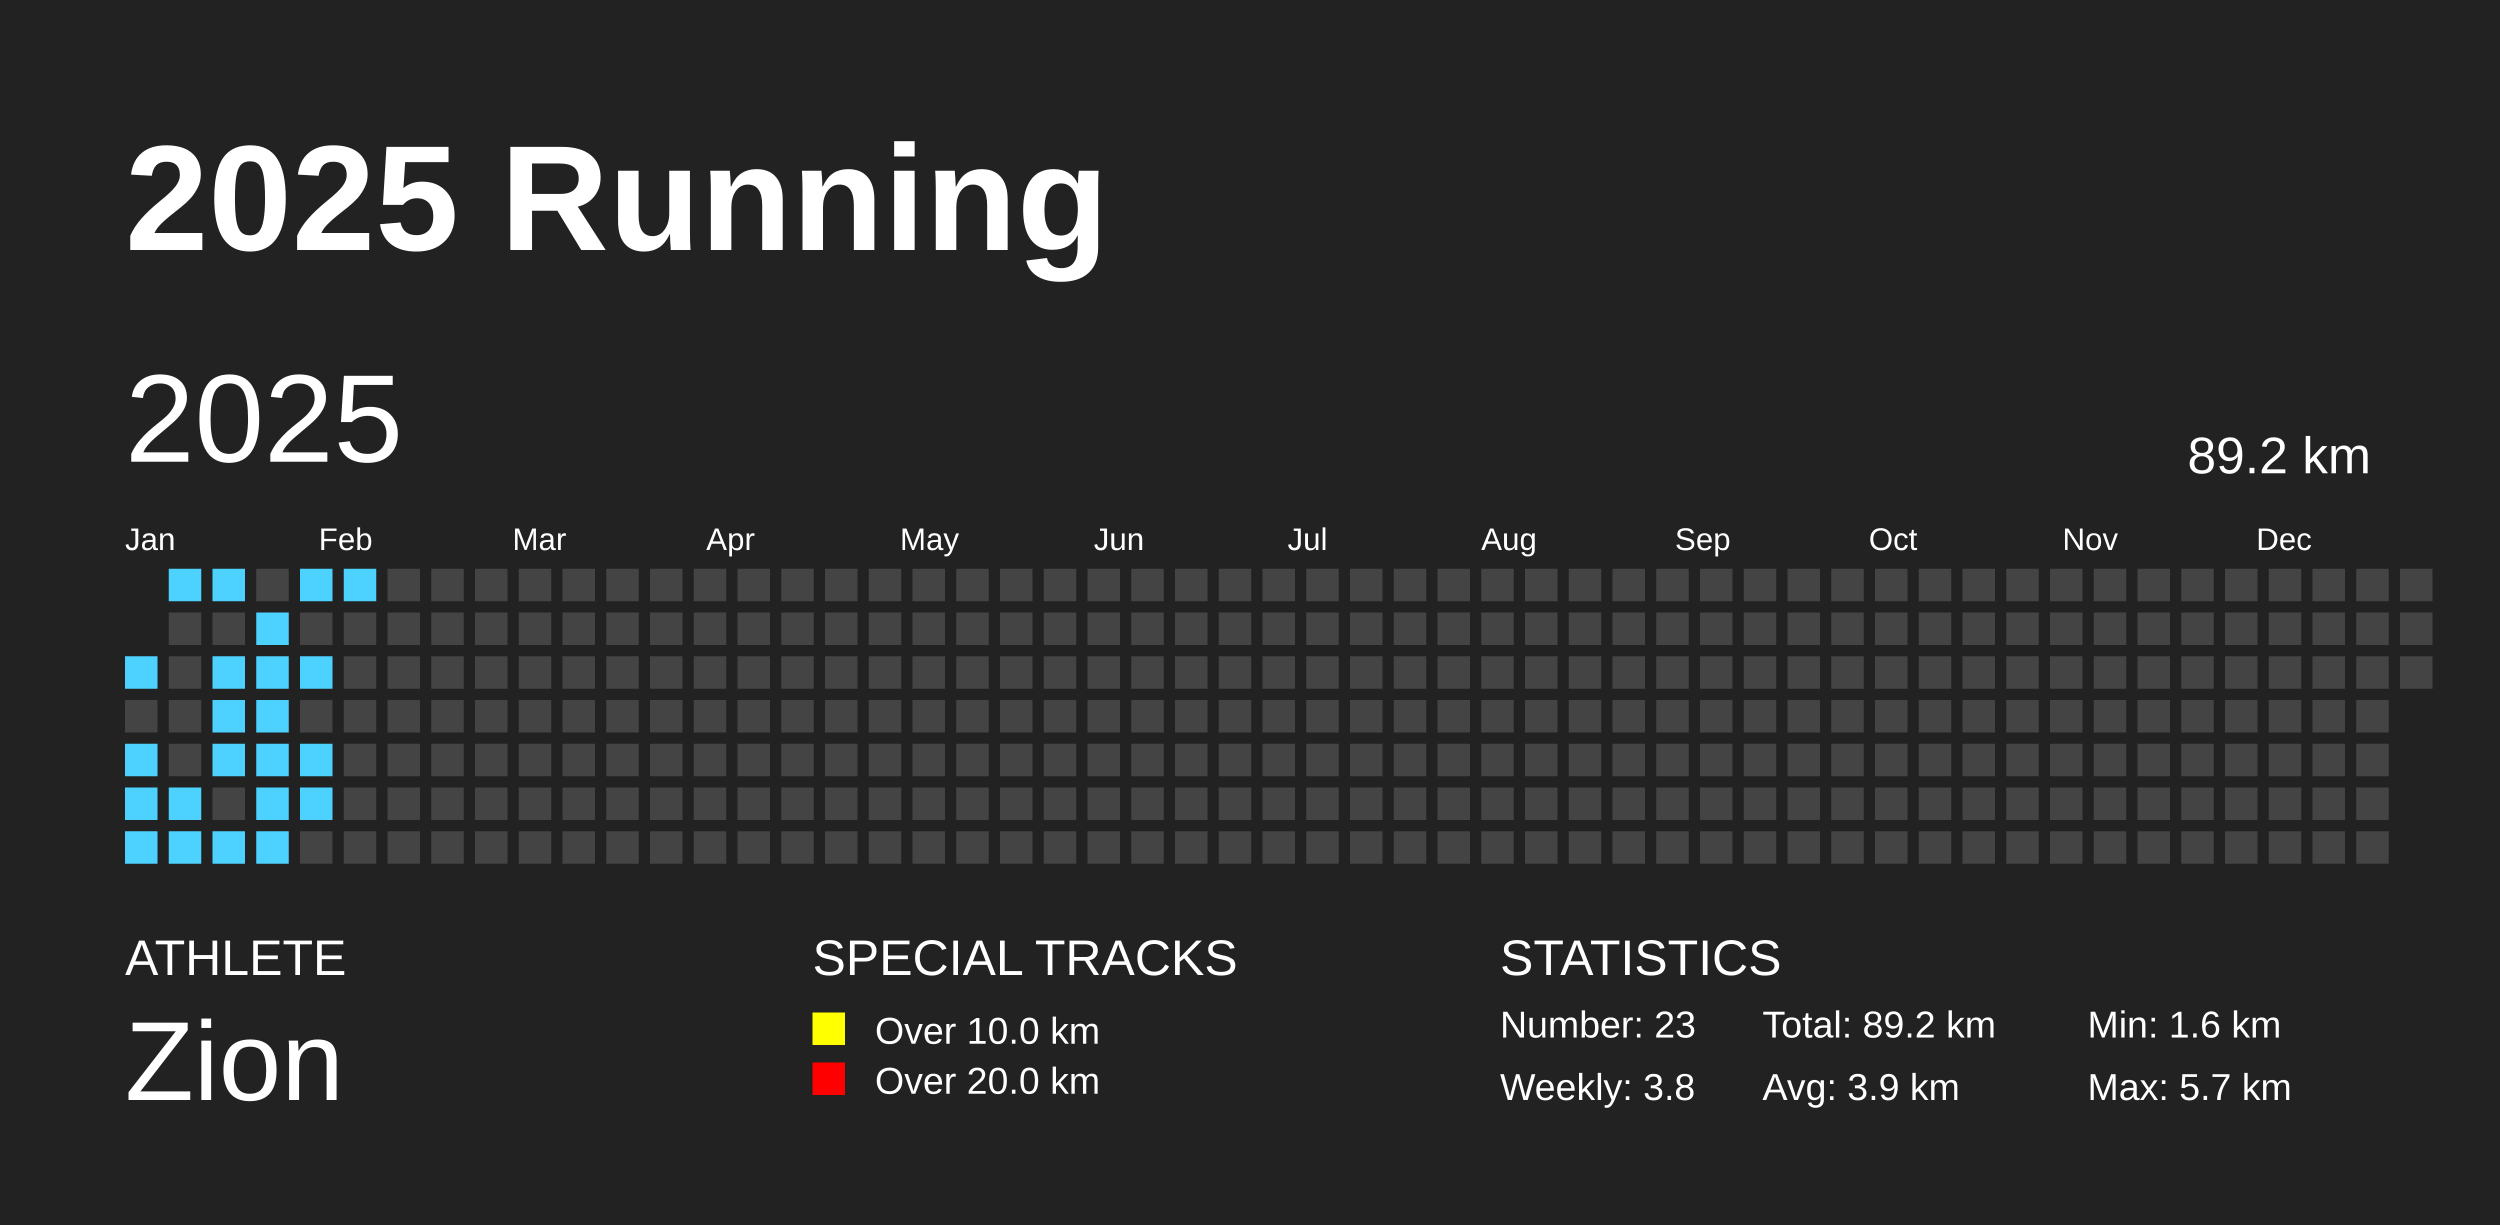
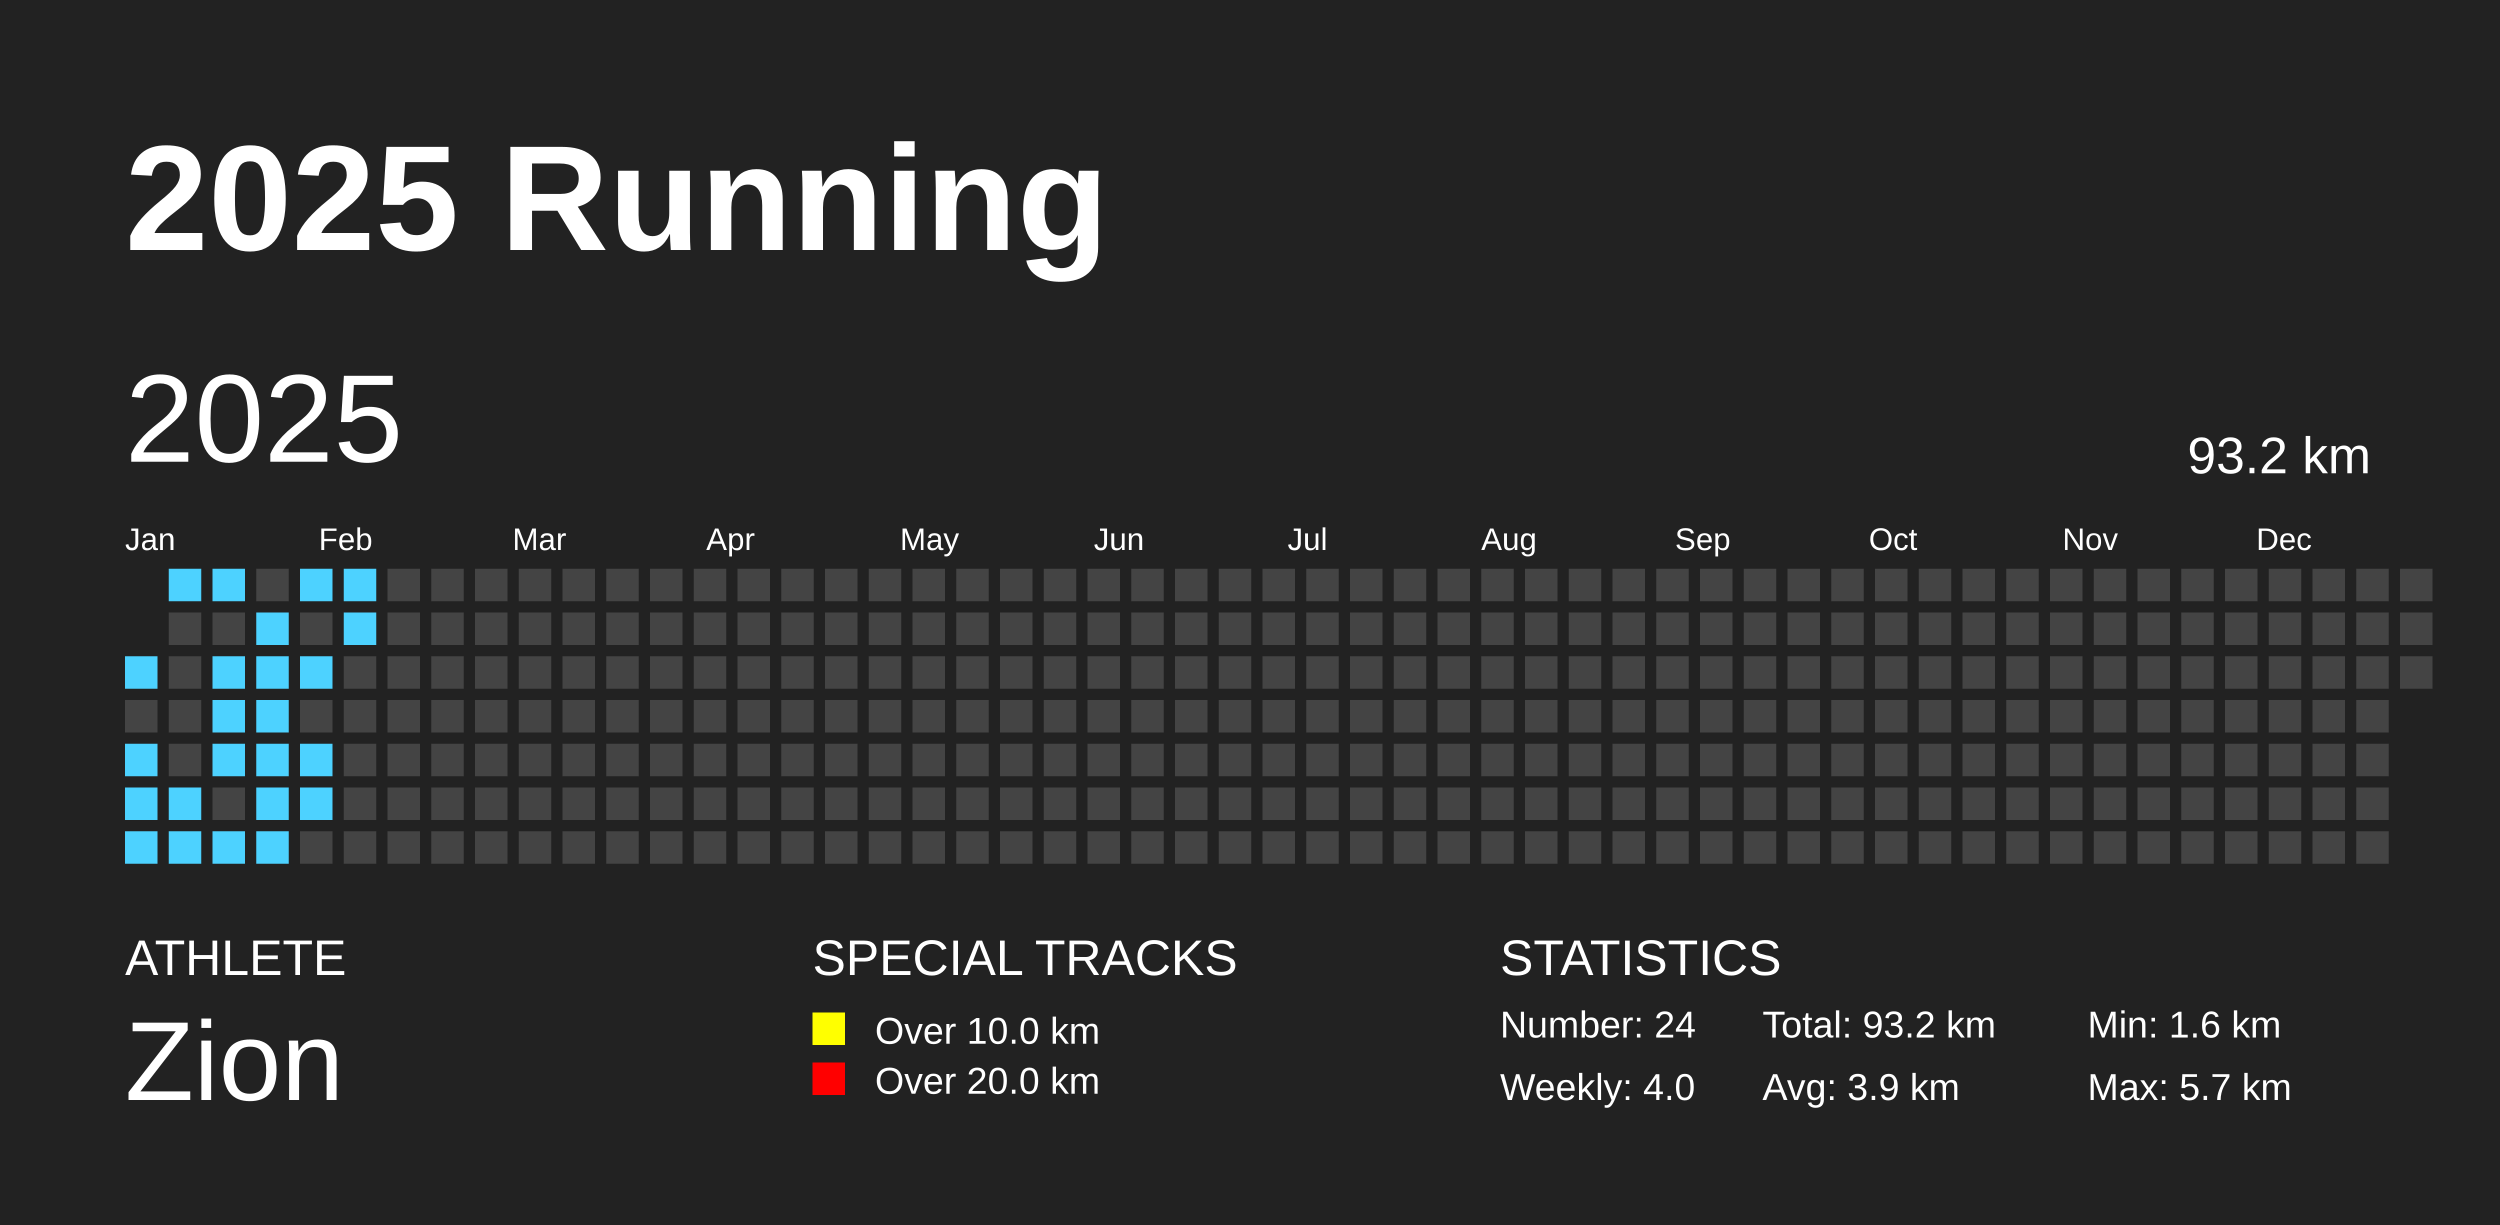
<svg xmlns="http://www.w3.org/2000/svg" baseProfile="full" height="98mm" version="1.1" viewBox="0,0,200,98" width="200mm">
  <defs />
  <rect fill="#222222" height="98" width="200" x="0" y="0" />
  <text fill="#FFFFFF" style="font-size:12px; font-family:Arial; font-weight:bold;" x="10" y="20">2025 Running</text>
  <text fill="#FFFFFF" style="font-size:4px; font-family:Arial" x="10" y="78">ATHLETE</text>
  <text fill="#FFFFFF" style="font-size:9px; font-family:Arial" x="10" y="88">Zion</text>
  <text fill="#FFFFFF" style="font-size:4px; font-family:Arial" x="65" y="78">SPECIAL TRACKS</text>
  <rect fill="yellow" height="2.6" width="2.6" x="65" y="81" />
  <text fill="#FFFFFF" style="font-size:3px; font-family:Arial" x="70" y="83.5">Over 10.0 km</text>
  <rect fill="red" height="2.6" width="2.6" x="65" y="85" />
  <text fill="#FFFFFF" style="font-size:3px; font-family:Arial" x="70" y="87.5">Over 20.0 km</text>
  <text fill="#FFFFFF" style="font-size:4px; font-family:Arial" x="120" y="78">STATISTICS</text>
-   <text fill="#FFFFFF" style="font-size:3px; font-family:Arial" x="120" y="83">Number: 23</text>
-   <text fill="#FFFFFF" style="font-size:3px; font-family:Arial" x="120" y="88">Weekly: 3.8</text>
-   <text fill="#FFFFFF" style="font-size:3px; font-family:Arial" x="141" y="83">Total: 89.2 km</text>
+   <text fill="#FFFFFF" style="font-size:3px; font-family:Arial" x="120" y="83">Number: 24</text>
+   <text fill="#FFFFFF" style="font-size:3px; font-family:Arial" x="120" y="88">Weekly: 4.0</text>
+   <text fill="#FFFFFF" style="font-size:3px; font-family:Arial" x="141" y="83">Total: 93.2 km</text>
  <text fill="#FFFFFF" style="font-size:3px; font-family:Arial" x="141" y="88">Avg: 3.9 km</text>
  <text fill="#FFFFFF" style="font-size:3px; font-family:Arial" x="167" y="83">Min: 1.6 km</text>
  <text fill="#FFFFFF" style="font-size:3px; font-family:Arial" x="167" y="88">Max: 5.7 km</text>
  <text dominant-baseline="hanging" fill="#FFFFFF" style="font-size:10.0px; font-family:Arial;" x="10" y="30">2025</text>
-   <text dominant-baseline="hanging" fill="#FFFFFF" style="font-size:4.125px; font-family:Arial;" x="175" y="35">89.2 km</text>
+   <text dominant-baseline="hanging" fill="#FFFFFF" style="font-size:4.125px; font-family:Arial;" x="175" y="35">93.2 km</text>
  <text fill="#FFFFFF" style="font-size:2.5px; font-family:Arial" x="10.0" y="44">Jan</text>
  <text fill="#FFFFFF" style="font-size:2.5px; font-family:Arial" x="25.5" y="44">Feb</text>
  <text fill="#FFFFFF" style="font-size:2.5px; font-family:Arial" x="41.0" y="44">Mar</text>
  <text fill="#FFFFFF" style="font-size:2.5px; font-family:Arial" x="56.5" y="44">Apr</text>
  <text fill="#FFFFFF" style="font-size:2.5px; font-family:Arial" x="72.0" y="44">May</text>
  <text fill="#FFFFFF" style="font-size:2.5px; font-family:Arial" x="87.5" y="44">Jun</text>
  <text fill="#FFFFFF" style="font-size:2.5px; font-family:Arial" x="103.0" y="44">Jul</text>
  <text fill="#FFFFFF" style="font-size:2.5px; font-family:Arial" x="118.5" y="44">Aug</text>
  <text fill="#FFFFFF" style="font-size:2.5px; font-family:Arial" x="134.0" y="44">Sep</text>
  <text fill="#FFFFFF" style="font-size:2.5px; font-family:Arial" x="149.5" y="44">Oct</text>
  <text fill="#FFFFFF" style="font-size:2.5px; font-family:Arial" x="165.0" y="44">Nov</text>
  <text fill="#FFFFFF" style="font-size:2.5px; font-family:Arial" x="180.5" y="44">Dec</text>
  <rect fill="#4DD2FF" height="2.6" width="2.6" x="10.0" y="52.5" />
  <rect fill="#444444" height="2.6" width="2.6" x="10.0" y="56.0" />
  <rect fill="#4DD2FF" height="2.6" width="2.6" x="10.0" y="59.5" />
  <rect fill="#4DD2FF" height="2.6" width="2.6" x="10.0" y="63.0" />
  <rect fill="#4DD2FF" height="2.6" width="2.6" x="10.0" y="66.5" />
  <rect fill="#4DD2FF" height="2.6" width="2.6" x="13.5" y="45.5" />
  <rect fill="#444444" height="2.6" width="2.6" x="13.5" y="49.0" />
  <rect fill="#444444" height="2.6" width="2.6" x="13.5" y="52.5" />
  <rect fill="#444444" height="2.6" width="2.6" x="13.5" y="56.0" />
  <rect fill="#444444" height="2.6" width="2.6" x="13.5" y="59.5" />
  <rect fill="#4DD2FF" height="2.6" width="2.6" x="13.5" y="63.0" />
  <rect fill="#4DD2FF" height="2.6" width="2.6" x="13.5" y="66.5" />
  <rect fill="#4DD2FF" height="2.6" width="2.6" x="17.0" y="45.5" />
  <rect fill="#444444" height="2.6" width="2.6" x="17.0" y="49.0" />
  <rect fill="#4DD2FF" height="2.6" width="2.6" x="17.0" y="52.5" />
  <rect fill="#4DD2FF" height="2.6" width="2.6" x="17.0" y="56.0" />
  <rect fill="#4DD2FF" height="2.6" width="2.6" x="17.0" y="59.5" />
  <rect fill="#444444" height="2.6" width="2.6" x="17.0" y="63.0" />
  <rect fill="#4DD2FF" height="2.6" width="2.6" x="17.0" y="66.5" />
  <rect fill="#444444" height="2.6" width="2.6" x="20.5" y="45.5" />
  <rect fill="#4DD2FF" height="2.6" width="2.6" x="20.5" y="49.0" />
  <rect fill="#4DD2FF" height="2.6" width="2.6" x="20.5" y="52.5" />
  <rect fill="#4DD2FF" height="2.6" width="2.6" x="20.5" y="56.0" />
  <rect fill="#4DD2FF" height="2.6" width="2.6" x="20.5" y="59.5" />
  <rect fill="#4DD2FF" height="2.6" width="2.6" x="20.5" y="63.0" />
  <rect fill="#4DD2FF" height="2.6" width="2.6" x="20.5" y="66.5" />
  <rect fill="#4DD2FF" height="2.6" width="2.6" x="24.0" y="45.5" />
  <rect fill="#444444" height="2.6" width="2.6" x="24.0" y="49.0" />
  <rect fill="#4DD2FF" height="2.6" width="2.6" x="24.0" y="52.5" />
  <rect fill="#444444" height="2.6" width="2.6" x="24.0" y="56.0" />
  <rect fill="#4DD2FF" height="2.6" width="2.6" x="24.0" y="59.5" />
  <rect fill="#4DD2FF" height="2.6" width="2.6" x="24.0" y="63.0" />
  <rect fill="#444444" height="2.6" width="2.6" x="24.0" y="66.5" />
  <rect fill="#4DD2FF" height="2.6" width="2.6" x="27.5" y="45.5" />
-   <rect fill="#444444" height="2.6" width="2.6" x="27.5" y="49.0" />
+   <rect fill="#4DD2FF" height="2.6" width="2.6" x="27.5" y="49.0" />
  <rect fill="#444444" height="2.6" width="2.6" x="27.5" y="52.5" />
  <rect fill="#444444" height="2.6" width="2.6" x="27.5" y="56.0" />
  <rect fill="#444444" height="2.6" width="2.6" x="27.5" y="59.5" />
  <rect fill="#444444" height="2.6" width="2.6" x="27.5" y="63.0" />
  <rect fill="#444444" height="2.6" width="2.6" x="27.5" y="66.5" />
  <rect fill="#444444" height="2.6" width="2.6" x="31.0" y="45.5" />
  <rect fill="#444444" height="2.6" width="2.6" x="31.0" y="49.0" />
  <rect fill="#444444" height="2.6" width="2.6" x="31.0" y="52.5" />
  <rect fill="#444444" height="2.6" width="2.6" x="31.0" y="56.0" />
  <rect fill="#444444" height="2.6" width="2.6" x="31.0" y="59.5" />
  <rect fill="#444444" height="2.6" width="2.6" x="31.0" y="63.0" />
  <rect fill="#444444" height="2.6" width="2.6" x="31.0" y="66.5" />
  <rect fill="#444444" height="2.6" width="2.6" x="34.5" y="45.5" />
  <rect fill="#444444" height="2.6" width="2.6" x="34.5" y="49.0" />
  <rect fill="#444444" height="2.6" width="2.6" x="34.5" y="52.5" />
  <rect fill="#444444" height="2.6" width="2.6" x="34.5" y="56.0" />
  <rect fill="#444444" height="2.6" width="2.6" x="34.5" y="59.5" />
  <rect fill="#444444" height="2.6" width="2.6" x="34.5" y="63.0" />
  <rect fill="#444444" height="2.6" width="2.6" x="34.5" y="66.5" />
  <rect fill="#444444" height="2.6" width="2.6" x="38.0" y="45.5" />
  <rect fill="#444444" height="2.6" width="2.6" x="38.0" y="49.0" />
  <rect fill="#444444" height="2.6" width="2.6" x="38.0" y="52.5" />
  <rect fill="#444444" height="2.6" width="2.6" x="38.0" y="56.0" />
  <rect fill="#444444" height="2.6" width="2.6" x="38.0" y="59.5" />
  <rect fill="#444444" height="2.6" width="2.6" x="38.0" y="63.0" />
  <rect fill="#444444" height="2.6" width="2.6" x="38.0" y="66.5" />
  <rect fill="#444444" height="2.6" width="2.6" x="41.5" y="45.5" />
  <rect fill="#444444" height="2.6" width="2.6" x="41.5" y="49.0" />
  <rect fill="#444444" height="2.6" width="2.6" x="41.5" y="52.5" />
  <rect fill="#444444" height="2.6" width="2.6" x="41.5" y="56.0" />
  <rect fill="#444444" height="2.6" width="2.6" x="41.5" y="59.5" />
  <rect fill="#444444" height="2.6" width="2.6" x="41.5" y="63.0" />
  <rect fill="#444444" height="2.6" width="2.6" x="41.5" y="66.5" />
  <rect fill="#444444" height="2.6" width="2.6" x="45.0" y="45.5" />
  <rect fill="#444444" height="2.6" width="2.6" x="45.0" y="49.0" />
  <rect fill="#444444" height="2.6" width="2.6" x="45.0" y="52.5" />
  <rect fill="#444444" height="2.6" width="2.6" x="45.0" y="56.0" />
  <rect fill="#444444" height="2.6" width="2.6" x="45.0" y="59.5" />
  <rect fill="#444444" height="2.6" width="2.6" x="45.0" y="63.0" />
  <rect fill="#444444" height="2.6" width="2.6" x="45.0" y="66.5" />
  <rect fill="#444444" height="2.6" width="2.6" x="48.5" y="45.5" />
  <rect fill="#444444" height="2.6" width="2.6" x="48.5" y="49.0" />
  <rect fill="#444444" height="2.6" width="2.6" x="48.5" y="52.5" />
  <rect fill="#444444" height="2.6" width="2.6" x="48.5" y="56.0" />
  <rect fill="#444444" height="2.6" width="2.6" x="48.5" y="59.5" />
  <rect fill="#444444" height="2.6" width="2.6" x="48.5" y="63.0" />
  <rect fill="#444444" height="2.6" width="2.6" x="48.5" y="66.5" />
  <rect fill="#444444" height="2.6" width="2.6" x="52.0" y="45.5" />
  <rect fill="#444444" height="2.6" width="2.6" x="52.0" y="49.0" />
  <rect fill="#444444" height="2.6" width="2.6" x="52.0" y="52.5" />
  <rect fill="#444444" height="2.6" width="2.6" x="52.0" y="56.0" />
  <rect fill="#444444" height="2.6" width="2.6" x="52.0" y="59.5" />
  <rect fill="#444444" height="2.6" width="2.6" x="52.0" y="63.0" />
  <rect fill="#444444" height="2.6" width="2.6" x="52.0" y="66.5" />
  <rect fill="#444444" height="2.6" width="2.6" x="55.5" y="45.5" />
  <rect fill="#444444" height="2.6" width="2.6" x="55.5" y="49.0" />
  <rect fill="#444444" height="2.6" width="2.6" x="55.5" y="52.5" />
  <rect fill="#444444" height="2.6" width="2.6" x="55.5" y="56.0" />
  <rect fill="#444444" height="2.6" width="2.6" x="55.5" y="59.5" />
  <rect fill="#444444" height="2.6" width="2.6" x="55.5" y="63.0" />
  <rect fill="#444444" height="2.6" width="2.6" x="55.5" y="66.5" />
  <rect fill="#444444" height="2.6" width="2.6" x="59.0" y="45.5" />
  <rect fill="#444444" height="2.6" width="2.6" x="59.0" y="49.0" />
  <rect fill="#444444" height="2.6" width="2.6" x="59.0" y="52.5" />
  <rect fill="#444444" height="2.6" width="2.6" x="59.0" y="56.0" />
  <rect fill="#444444" height="2.6" width="2.6" x="59.0" y="59.5" />
  <rect fill="#444444" height="2.6" width="2.6" x="59.0" y="63.0" />
  <rect fill="#444444" height="2.6" width="2.6" x="59.0" y="66.5" />
  <rect fill="#444444" height="2.6" width="2.6" x="62.5" y="45.5" />
  <rect fill="#444444" height="2.6" width="2.6" x="62.5" y="49.0" />
  <rect fill="#444444" height="2.6" width="2.6" x="62.5" y="52.5" />
  <rect fill="#444444" height="2.6" width="2.6" x="62.5" y="56.0" />
  <rect fill="#444444" height="2.6" width="2.6" x="62.5" y="59.5" />
  <rect fill="#444444" height="2.6" width="2.6" x="62.5" y="63.0" />
  <rect fill="#444444" height="2.6" width="2.6" x="62.5" y="66.5" />
  <rect fill="#444444" height="2.6" width="2.6" x="66.0" y="45.5" />
  <rect fill="#444444" height="2.6" width="2.6" x="66.0" y="49.0" />
  <rect fill="#444444" height="2.6" width="2.6" x="66.0" y="52.5" />
  <rect fill="#444444" height="2.6" width="2.6" x="66.0" y="56.0" />
  <rect fill="#444444" height="2.6" width="2.6" x="66.0" y="59.5" />
  <rect fill="#444444" height="2.6" width="2.6" x="66.0" y="63.0" />
  <rect fill="#444444" height="2.6" width="2.6" x="66.0" y="66.5" />
  <rect fill="#444444" height="2.6" width="2.6" x="69.5" y="45.5" />
  <rect fill="#444444" height="2.6" width="2.6" x="69.5" y="49.0" />
  <rect fill="#444444" height="2.6" width="2.6" x="69.5" y="52.5" />
  <rect fill="#444444" height="2.6" width="2.6" x="69.5" y="56.0" />
  <rect fill="#444444" height="2.6" width="2.6" x="69.5" y="59.5" />
  <rect fill="#444444" height="2.6" width="2.6" x="69.5" y="63.0" />
  <rect fill="#444444" height="2.6" width="2.6" x="69.5" y="66.5" />
  <rect fill="#444444" height="2.6" width="2.6" x="73.0" y="45.5" />
  <rect fill="#444444" height="2.6" width="2.6" x="73.0" y="49.0" />
  <rect fill="#444444" height="2.6" width="2.6" x="73.0" y="52.5" />
  <rect fill="#444444" height="2.6" width="2.6" x="73.0" y="56.0" />
  <rect fill="#444444" height="2.6" width="2.6" x="73.0" y="59.5" />
  <rect fill="#444444" height="2.6" width="2.6" x="73.0" y="63.0" />
  <rect fill="#444444" height="2.6" width="2.6" x="73.0" y="66.5" />
  <rect fill="#444444" height="2.6" width="2.6" x="76.5" y="45.5" />
  <rect fill="#444444" height="2.6" width="2.6" x="76.5" y="49.0" />
  <rect fill="#444444" height="2.6" width="2.6" x="76.5" y="52.5" />
  <rect fill="#444444" height="2.6" width="2.6" x="76.5" y="56.0" />
  <rect fill="#444444" height="2.6" width="2.6" x="76.5" y="59.5" />
  <rect fill="#444444" height="2.6" width="2.6" x="76.5" y="63.0" />
  <rect fill="#444444" height="2.6" width="2.6" x="76.5" y="66.5" />
  <rect fill="#444444" height="2.6" width="2.6" x="80.0" y="45.5" />
  <rect fill="#444444" height="2.6" width="2.6" x="80.0" y="49.0" />
  <rect fill="#444444" height="2.6" width="2.6" x="80.0" y="52.5" />
  <rect fill="#444444" height="2.6" width="2.6" x="80.0" y="56.0" />
  <rect fill="#444444" height="2.6" width="2.6" x="80.0" y="59.5" />
  <rect fill="#444444" height="2.6" width="2.6" x="80.0" y="63.0" />
  <rect fill="#444444" height="2.6" width="2.6" x="80.0" y="66.5" />
  <rect fill="#444444" height="2.6" width="2.6" x="83.5" y="45.5" />
  <rect fill="#444444" height="2.6" width="2.6" x="83.5" y="49.0" />
  <rect fill="#444444" height="2.6" width="2.6" x="83.5" y="52.5" />
  <rect fill="#444444" height="2.6" width="2.6" x="83.5" y="56.0" />
  <rect fill="#444444" height="2.6" width="2.6" x="83.5" y="59.5" />
  <rect fill="#444444" height="2.6" width="2.6" x="83.5" y="63.0" />
  <rect fill="#444444" height="2.6" width="2.6" x="83.5" y="66.5" />
  <rect fill="#444444" height="2.6" width="2.6" x="87.0" y="45.5" />
  <rect fill="#444444" height="2.6" width="2.6" x="87.0" y="49.0" />
  <rect fill="#444444" height="2.6" width="2.6" x="87.0" y="52.5" />
  <rect fill="#444444" height="2.6" width="2.6" x="87.0" y="56.0" />
  <rect fill="#444444" height="2.6" width="2.6" x="87.0" y="59.5" />
  <rect fill="#444444" height="2.6" width="2.6" x="87.0" y="63.0" />
  <rect fill="#444444" height="2.6" width="2.6" x="87.0" y="66.5" />
  <rect fill="#444444" height="2.6" width="2.6" x="90.5" y="45.5" />
  <rect fill="#444444" height="2.6" width="2.6" x="90.5" y="49.0" />
  <rect fill="#444444" height="2.6" width="2.6" x="90.5" y="52.5" />
  <rect fill="#444444" height="2.6" width="2.6" x="90.5" y="56.0" />
  <rect fill="#444444" height="2.6" width="2.6" x="90.5" y="59.5" />
  <rect fill="#444444" height="2.6" width="2.6" x="90.5" y="63.0" />
  <rect fill="#444444" height="2.6" width="2.6" x="90.5" y="66.5" />
  <rect fill="#444444" height="2.6" width="2.6" x="94.0" y="45.5" />
  <rect fill="#444444" height="2.6" width="2.6" x="94.0" y="49.0" />
  <rect fill="#444444" height="2.6" width="2.6" x="94.0" y="52.5" />
  <rect fill="#444444" height="2.6" width="2.6" x="94.0" y="56.0" />
  <rect fill="#444444" height="2.6" width="2.6" x="94.0" y="59.5" />
  <rect fill="#444444" height="2.6" width="2.6" x="94.0" y="63.0" />
  <rect fill="#444444" height="2.6" width="2.6" x="94.0" y="66.5" />
  <rect fill="#444444" height="2.6" width="2.6" x="97.5" y="45.5" />
  <rect fill="#444444" height="2.6" width="2.6" x="97.5" y="49.0" />
  <rect fill="#444444" height="2.6" width="2.6" x="97.5" y="52.5" />
  <rect fill="#444444" height="2.6" width="2.6" x="97.5" y="56.0" />
  <rect fill="#444444" height="2.6" width="2.6" x="97.5" y="59.5" />
  <rect fill="#444444" height="2.6" width="2.6" x="97.5" y="63.0" />
  <rect fill="#444444" height="2.6" width="2.6" x="97.5" y="66.5" />
  <rect fill="#444444" height="2.6" width="2.6" x="101.0" y="45.5" />
  <rect fill="#444444" height="2.6" width="2.6" x="101.0" y="49.0" />
  <rect fill="#444444" height="2.6" width="2.6" x="101.0" y="52.5" />
  <rect fill="#444444" height="2.6" width="2.6" x="101.0" y="56.0" />
  <rect fill="#444444" height="2.6" width="2.6" x="101.0" y="59.5" />
  <rect fill="#444444" height="2.6" width="2.6" x="101.0" y="63.0" />
  <rect fill="#444444" height="2.6" width="2.6" x="101.0" y="66.5" />
  <rect fill="#444444" height="2.6" width="2.6" x="104.5" y="45.5" />
  <rect fill="#444444" height="2.6" width="2.6" x="104.5" y="49.0" />
  <rect fill="#444444" height="2.6" width="2.6" x="104.5" y="52.5" />
  <rect fill="#444444" height="2.6" width="2.6" x="104.5" y="56.0" />
  <rect fill="#444444" height="2.6" width="2.6" x="104.5" y="59.5" />
  <rect fill="#444444" height="2.6" width="2.6" x="104.5" y="63.0" />
  <rect fill="#444444" height="2.6" width="2.6" x="104.5" y="66.5" />
  <rect fill="#444444" height="2.6" width="2.6" x="108.0" y="45.5" />
  <rect fill="#444444" height="2.6" width="2.6" x="108.0" y="49.0" />
  <rect fill="#444444" height="2.6" width="2.6" x="108.0" y="52.5" />
  <rect fill="#444444" height="2.6" width="2.6" x="108.0" y="56.0" />
  <rect fill="#444444" height="2.6" width="2.6" x="108.0" y="59.5" />
  <rect fill="#444444" height="2.6" width="2.6" x="108.0" y="63.0" />
  <rect fill="#444444" height="2.6" width="2.6" x="108.0" y="66.5" />
  <rect fill="#444444" height="2.6" width="2.6" x="111.5" y="45.5" />
  <rect fill="#444444" height="2.6" width="2.6" x="111.5" y="49.0" />
  <rect fill="#444444" height="2.6" width="2.6" x="111.5" y="52.5" />
  <rect fill="#444444" height="2.6" width="2.6" x="111.5" y="56.0" />
  <rect fill="#444444" height="2.6" width="2.6" x="111.5" y="59.5" />
  <rect fill="#444444" height="2.6" width="2.6" x="111.5" y="63.0" />
  <rect fill="#444444" height="2.6" width="2.6" x="111.5" y="66.5" />
  <rect fill="#444444" height="2.6" width="2.6" x="115.0" y="45.5" />
  <rect fill="#444444" height="2.6" width="2.6" x="115.0" y="49.0" />
  <rect fill="#444444" height="2.6" width="2.6" x="115.0" y="52.5" />
  <rect fill="#444444" height="2.6" width="2.6" x="115.0" y="56.0" />
  <rect fill="#444444" height="2.6" width="2.6" x="115.0" y="59.5" />
  <rect fill="#444444" height="2.6" width="2.6" x="115.0" y="63.0" />
  <rect fill="#444444" height="2.6" width="2.6" x="115.0" y="66.5" />
  <rect fill="#444444" height="2.6" width="2.6" x="118.5" y="45.5" />
  <rect fill="#444444" height="2.6" width="2.6" x="118.5" y="49.0" />
  <rect fill="#444444" height="2.6" width="2.6" x="118.5" y="52.5" />
  <rect fill="#444444" height="2.6" width="2.6" x="118.5" y="56.0" />
  <rect fill="#444444" height="2.6" width="2.6" x="118.5" y="59.5" />
  <rect fill="#444444" height="2.6" width="2.6" x="118.5" y="63.0" />
  <rect fill="#444444" height="2.6" width="2.6" x="118.5" y="66.5" />
  <rect fill="#444444" height="2.6" width="2.6" x="122.0" y="45.5" />
  <rect fill="#444444" height="2.6" width="2.6" x="122.0" y="49.0" />
  <rect fill="#444444" height="2.6" width="2.6" x="122.0" y="52.5" />
  <rect fill="#444444" height="2.6" width="2.6" x="122.0" y="56.0" />
  <rect fill="#444444" height="2.6" width="2.6" x="122.0" y="59.5" />
  <rect fill="#444444" height="2.6" width="2.6" x="122.0" y="63.0" />
  <rect fill="#444444" height="2.6" width="2.6" x="122.0" y="66.5" />
  <rect fill="#444444" height="2.6" width="2.6" x="125.5" y="45.5" />
  <rect fill="#444444" height="2.6" width="2.6" x="125.5" y="49.0" />
  <rect fill="#444444" height="2.6" width="2.6" x="125.5" y="52.5" />
  <rect fill="#444444" height="2.6" width="2.6" x="125.5" y="56.0" />
  <rect fill="#444444" height="2.6" width="2.6" x="125.5" y="59.5" />
  <rect fill="#444444" height="2.6" width="2.6" x="125.5" y="63.0" />
  <rect fill="#444444" height="2.6" width="2.6" x="125.5" y="66.5" />
  <rect fill="#444444" height="2.6" width="2.6" x="129.0" y="45.5" />
  <rect fill="#444444" height="2.6" width="2.6" x="129.0" y="49.0" />
  <rect fill="#444444" height="2.6" width="2.6" x="129.0" y="52.5" />
  <rect fill="#444444" height="2.6" width="2.6" x="129.0" y="56.0" />
  <rect fill="#444444" height="2.6" width="2.6" x="129.0" y="59.5" />
  <rect fill="#444444" height="2.6" width="2.6" x="129.0" y="63.0" />
  <rect fill="#444444" height="2.6" width="2.6" x="129.0" y="66.5" />
  <rect fill="#444444" height="2.6" width="2.6" x="132.5" y="45.5" />
  <rect fill="#444444" height="2.6" width="2.6" x="132.5" y="49.0" />
  <rect fill="#444444" height="2.6" width="2.6" x="132.5" y="52.5" />
  <rect fill="#444444" height="2.6" width="2.6" x="132.5" y="56.0" />
  <rect fill="#444444" height="2.6" width="2.6" x="132.5" y="59.5" />
  <rect fill="#444444" height="2.6" width="2.6" x="132.5" y="63.0" />
  <rect fill="#444444" height="2.6" width="2.6" x="132.5" y="66.5" />
  <rect fill="#444444" height="2.6" width="2.6" x="136.0" y="45.5" />
  <rect fill="#444444" height="2.6" width="2.6" x="136.0" y="49.0" />
  <rect fill="#444444" height="2.6" width="2.6" x="136.0" y="52.5" />
  <rect fill="#444444" height="2.6" width="2.6" x="136.0" y="56.0" />
  <rect fill="#444444" height="2.6" width="2.6" x="136.0" y="59.5" />
  <rect fill="#444444" height="2.6" width="2.6" x="136.0" y="63.0" />
  <rect fill="#444444" height="2.6" width="2.6" x="136.0" y="66.5" />
  <rect fill="#444444" height="2.6" width="2.6" x="139.5" y="45.5" />
  <rect fill="#444444" height="2.6" width="2.6" x="139.5" y="49.0" />
  <rect fill="#444444" height="2.6" width="2.6" x="139.5" y="52.5" />
  <rect fill="#444444" height="2.6" width="2.6" x="139.5" y="56.0" />
  <rect fill="#444444" height="2.6" width="2.6" x="139.5" y="59.5" />
  <rect fill="#444444" height="2.6" width="2.6" x="139.5" y="63.0" />
  <rect fill="#444444" height="2.6" width="2.6" x="139.5" y="66.5" />
  <rect fill="#444444" height="2.6" width="2.6" x="143.0" y="45.5" />
  <rect fill="#444444" height="2.6" width="2.6" x="143.0" y="49.0" />
  <rect fill="#444444" height="2.6" width="2.6" x="143.0" y="52.5" />
  <rect fill="#444444" height="2.6" width="2.6" x="143.0" y="56.0" />
  <rect fill="#444444" height="2.6" width="2.6" x="143.0" y="59.5" />
  <rect fill="#444444" height="2.6" width="2.6" x="143.0" y="63.0" />
  <rect fill="#444444" height="2.6" width="2.6" x="143.0" y="66.5" />
  <rect fill="#444444" height="2.6" width="2.6" x="146.5" y="45.5" />
  <rect fill="#444444" height="2.6" width="2.6" x="146.5" y="49.0" />
  <rect fill="#444444" height="2.6" width="2.6" x="146.5" y="52.5" />
  <rect fill="#444444" height="2.6" width="2.6" x="146.5" y="56.0" />
  <rect fill="#444444" height="2.6" width="2.6" x="146.5" y="59.5" />
  <rect fill="#444444" height="2.6" width="2.6" x="146.5" y="63.0" />
  <rect fill="#444444" height="2.6" width="2.6" x="146.5" y="66.5" />
  <rect fill="#444444" height="2.6" width="2.6" x="150.0" y="45.5" />
  <rect fill="#444444" height="2.6" width="2.6" x="150.0" y="49.0" />
  <rect fill="#444444" height="2.6" width="2.6" x="150.0" y="52.5" />
  <rect fill="#444444" height="2.6" width="2.6" x="150.0" y="56.0" />
  <rect fill="#444444" height="2.6" width="2.6" x="150.0" y="59.5" />
  <rect fill="#444444" height="2.6" width="2.6" x="150.0" y="63.0" />
  <rect fill="#444444" height="2.6" width="2.6" x="150.0" y="66.5" />
  <rect fill="#444444" height="2.6" width="2.6" x="153.5" y="45.5" />
  <rect fill="#444444" height="2.6" width="2.6" x="153.5" y="49.0" />
  <rect fill="#444444" height="2.6" width="2.6" x="153.5" y="52.5" />
  <rect fill="#444444" height="2.6" width="2.6" x="153.5" y="56.0" />
  <rect fill="#444444" height="2.6" width="2.6" x="153.5" y="59.5" />
  <rect fill="#444444" height="2.6" width="2.6" x="153.5" y="63.0" />
  <rect fill="#444444" height="2.6" width="2.6" x="153.5" y="66.5" />
  <rect fill="#444444" height="2.6" width="2.6" x="157.0" y="45.5" />
  <rect fill="#444444" height="2.6" width="2.6" x="157.0" y="49.0" />
  <rect fill="#444444" height="2.6" width="2.6" x="157.0" y="52.5" />
  <rect fill="#444444" height="2.6" width="2.6" x="157.0" y="56.0" />
  <rect fill="#444444" height="2.6" width="2.6" x="157.0" y="59.5" />
  <rect fill="#444444" height="2.6" width="2.6" x="157.0" y="63.0" />
  <rect fill="#444444" height="2.6" width="2.6" x="157.0" y="66.5" />
  <rect fill="#444444" height="2.6" width="2.6" x="160.5" y="45.5" />
  <rect fill="#444444" height="2.6" width="2.6" x="160.5" y="49.0" />
  <rect fill="#444444" height="2.6" width="2.6" x="160.5" y="52.5" />
  <rect fill="#444444" height="2.6" width="2.6" x="160.5" y="56.0" />
  <rect fill="#444444" height="2.6" width="2.6" x="160.5" y="59.5" />
  <rect fill="#444444" height="2.6" width="2.6" x="160.5" y="63.0" />
  <rect fill="#444444" height="2.6" width="2.6" x="160.5" y="66.5" />
  <rect fill="#444444" height="2.6" width="2.6" x="164.0" y="45.5" />
  <rect fill="#444444" height="2.6" width="2.6" x="164.0" y="49.0" />
  <rect fill="#444444" height="2.6" width="2.6" x="164.0" y="52.5" />
  <rect fill="#444444" height="2.6" width="2.6" x="164.0" y="56.0" />
  <rect fill="#444444" height="2.6" width="2.6" x="164.0" y="59.5" />
  <rect fill="#444444" height="2.6" width="2.6" x="164.0" y="63.0" />
  <rect fill="#444444" height="2.6" width="2.6" x="164.0" y="66.5" />
  <rect fill="#444444" height="2.6" width="2.6" x="167.5" y="45.5" />
  <rect fill="#444444" height="2.6" width="2.6" x="167.5" y="49.0" />
  <rect fill="#444444" height="2.6" width="2.6" x="167.5" y="52.5" />
  <rect fill="#444444" height="2.6" width="2.6" x="167.5" y="56.0" />
  <rect fill="#444444" height="2.6" width="2.6" x="167.5" y="59.5" />
  <rect fill="#444444" height="2.6" width="2.6" x="167.5" y="63.0" />
  <rect fill="#444444" height="2.6" width="2.6" x="167.5" y="66.5" />
  <rect fill="#444444" height="2.6" width="2.6" x="171.0" y="45.5" />
  <rect fill="#444444" height="2.6" width="2.6" x="171.0" y="49.0" />
  <rect fill="#444444" height="2.6" width="2.6" x="171.0" y="52.5" />
  <rect fill="#444444" height="2.6" width="2.6" x="171.0" y="56.0" />
  <rect fill="#444444" height="2.6" width="2.6" x="171.0" y="59.5" />
  <rect fill="#444444" height="2.6" width="2.6" x="171.0" y="63.0" />
  <rect fill="#444444" height="2.6" width="2.6" x="171.0" y="66.5" />
  <rect fill="#444444" height="2.6" width="2.6" x="174.5" y="45.5" />
  <rect fill="#444444" height="2.6" width="2.6" x="174.5" y="49.0" />
  <rect fill="#444444" height="2.6" width="2.6" x="174.5" y="52.5" />
  <rect fill="#444444" height="2.6" width="2.6" x="174.5" y="56.0" />
  <rect fill="#444444" height="2.6" width="2.6" x="174.5" y="59.5" />
  <rect fill="#444444" height="2.6" width="2.6" x="174.5" y="63.0" />
  <rect fill="#444444" height="2.6" width="2.6" x="174.5" y="66.5" />
  <rect fill="#444444" height="2.6" width="2.6" x="178.0" y="45.5" />
  <rect fill="#444444" height="2.6" width="2.6" x="178.0" y="49.0" />
  <rect fill="#444444" height="2.6" width="2.6" x="178.0" y="52.5" />
  <rect fill="#444444" height="2.6" width="2.6" x="178.0" y="56.0" />
  <rect fill="#444444" height="2.6" width="2.6" x="178.0" y="59.5" />
  <rect fill="#444444" height="2.6" width="2.6" x="178.0" y="63.0" />
  <rect fill="#444444" height="2.6" width="2.6" x="178.0" y="66.5" />
  <rect fill="#444444" height="2.6" width="2.6" x="181.5" y="45.5" />
  <rect fill="#444444" height="2.6" width="2.6" x="181.5" y="49.0" />
  <rect fill="#444444" height="2.6" width="2.6" x="181.5" y="52.5" />
  <rect fill="#444444" height="2.6" width="2.6" x="181.5" y="56.0" />
  <rect fill="#444444" height="2.6" width="2.6" x="181.5" y="59.5" />
  <rect fill="#444444" height="2.6" width="2.6" x="181.5" y="63.0" />
  <rect fill="#444444" height="2.6" width="2.6" x="181.5" y="66.5" />
  <rect fill="#444444" height="2.6" width="2.6" x="185.0" y="45.5" />
  <rect fill="#444444" height="2.6" width="2.6" x="185.0" y="49.0" />
  <rect fill="#444444" height="2.6" width="2.6" x="185.0" y="52.5" />
  <rect fill="#444444" height="2.6" width="2.6" x="185.0" y="56.0" />
  <rect fill="#444444" height="2.6" width="2.6" x="185.0" y="59.5" />
  <rect fill="#444444" height="2.6" width="2.6" x="185.0" y="63.0" />
  <rect fill="#444444" height="2.6" width="2.6" x="185.0" y="66.5" />
  <rect fill="#444444" height="2.6" width="2.6" x="188.5" y="45.5" />
  <rect fill="#444444" height="2.6" width="2.6" x="188.5" y="49.0" />
  <rect fill="#444444" height="2.6" width="2.6" x="188.5" y="52.5" />
  <rect fill="#444444" height="2.6" width="2.6" x="188.5" y="56.0" />
  <rect fill="#444444" height="2.6" width="2.6" x="188.5" y="59.5" />
  <rect fill="#444444" height="2.6" width="2.6" x="188.5" y="63.0" />
  <rect fill="#444444" height="2.6" width="2.6" x="188.5" y="66.5" />
  <rect fill="#444444" height="2.6" width="2.6" x="192.0" y="45.5" />
  <rect fill="#444444" height="2.6" width="2.6" x="192.0" y="49.0" />
  <rect fill="#444444" height="2.6" width="2.6" x="192.0" y="52.5" />
</svg>
